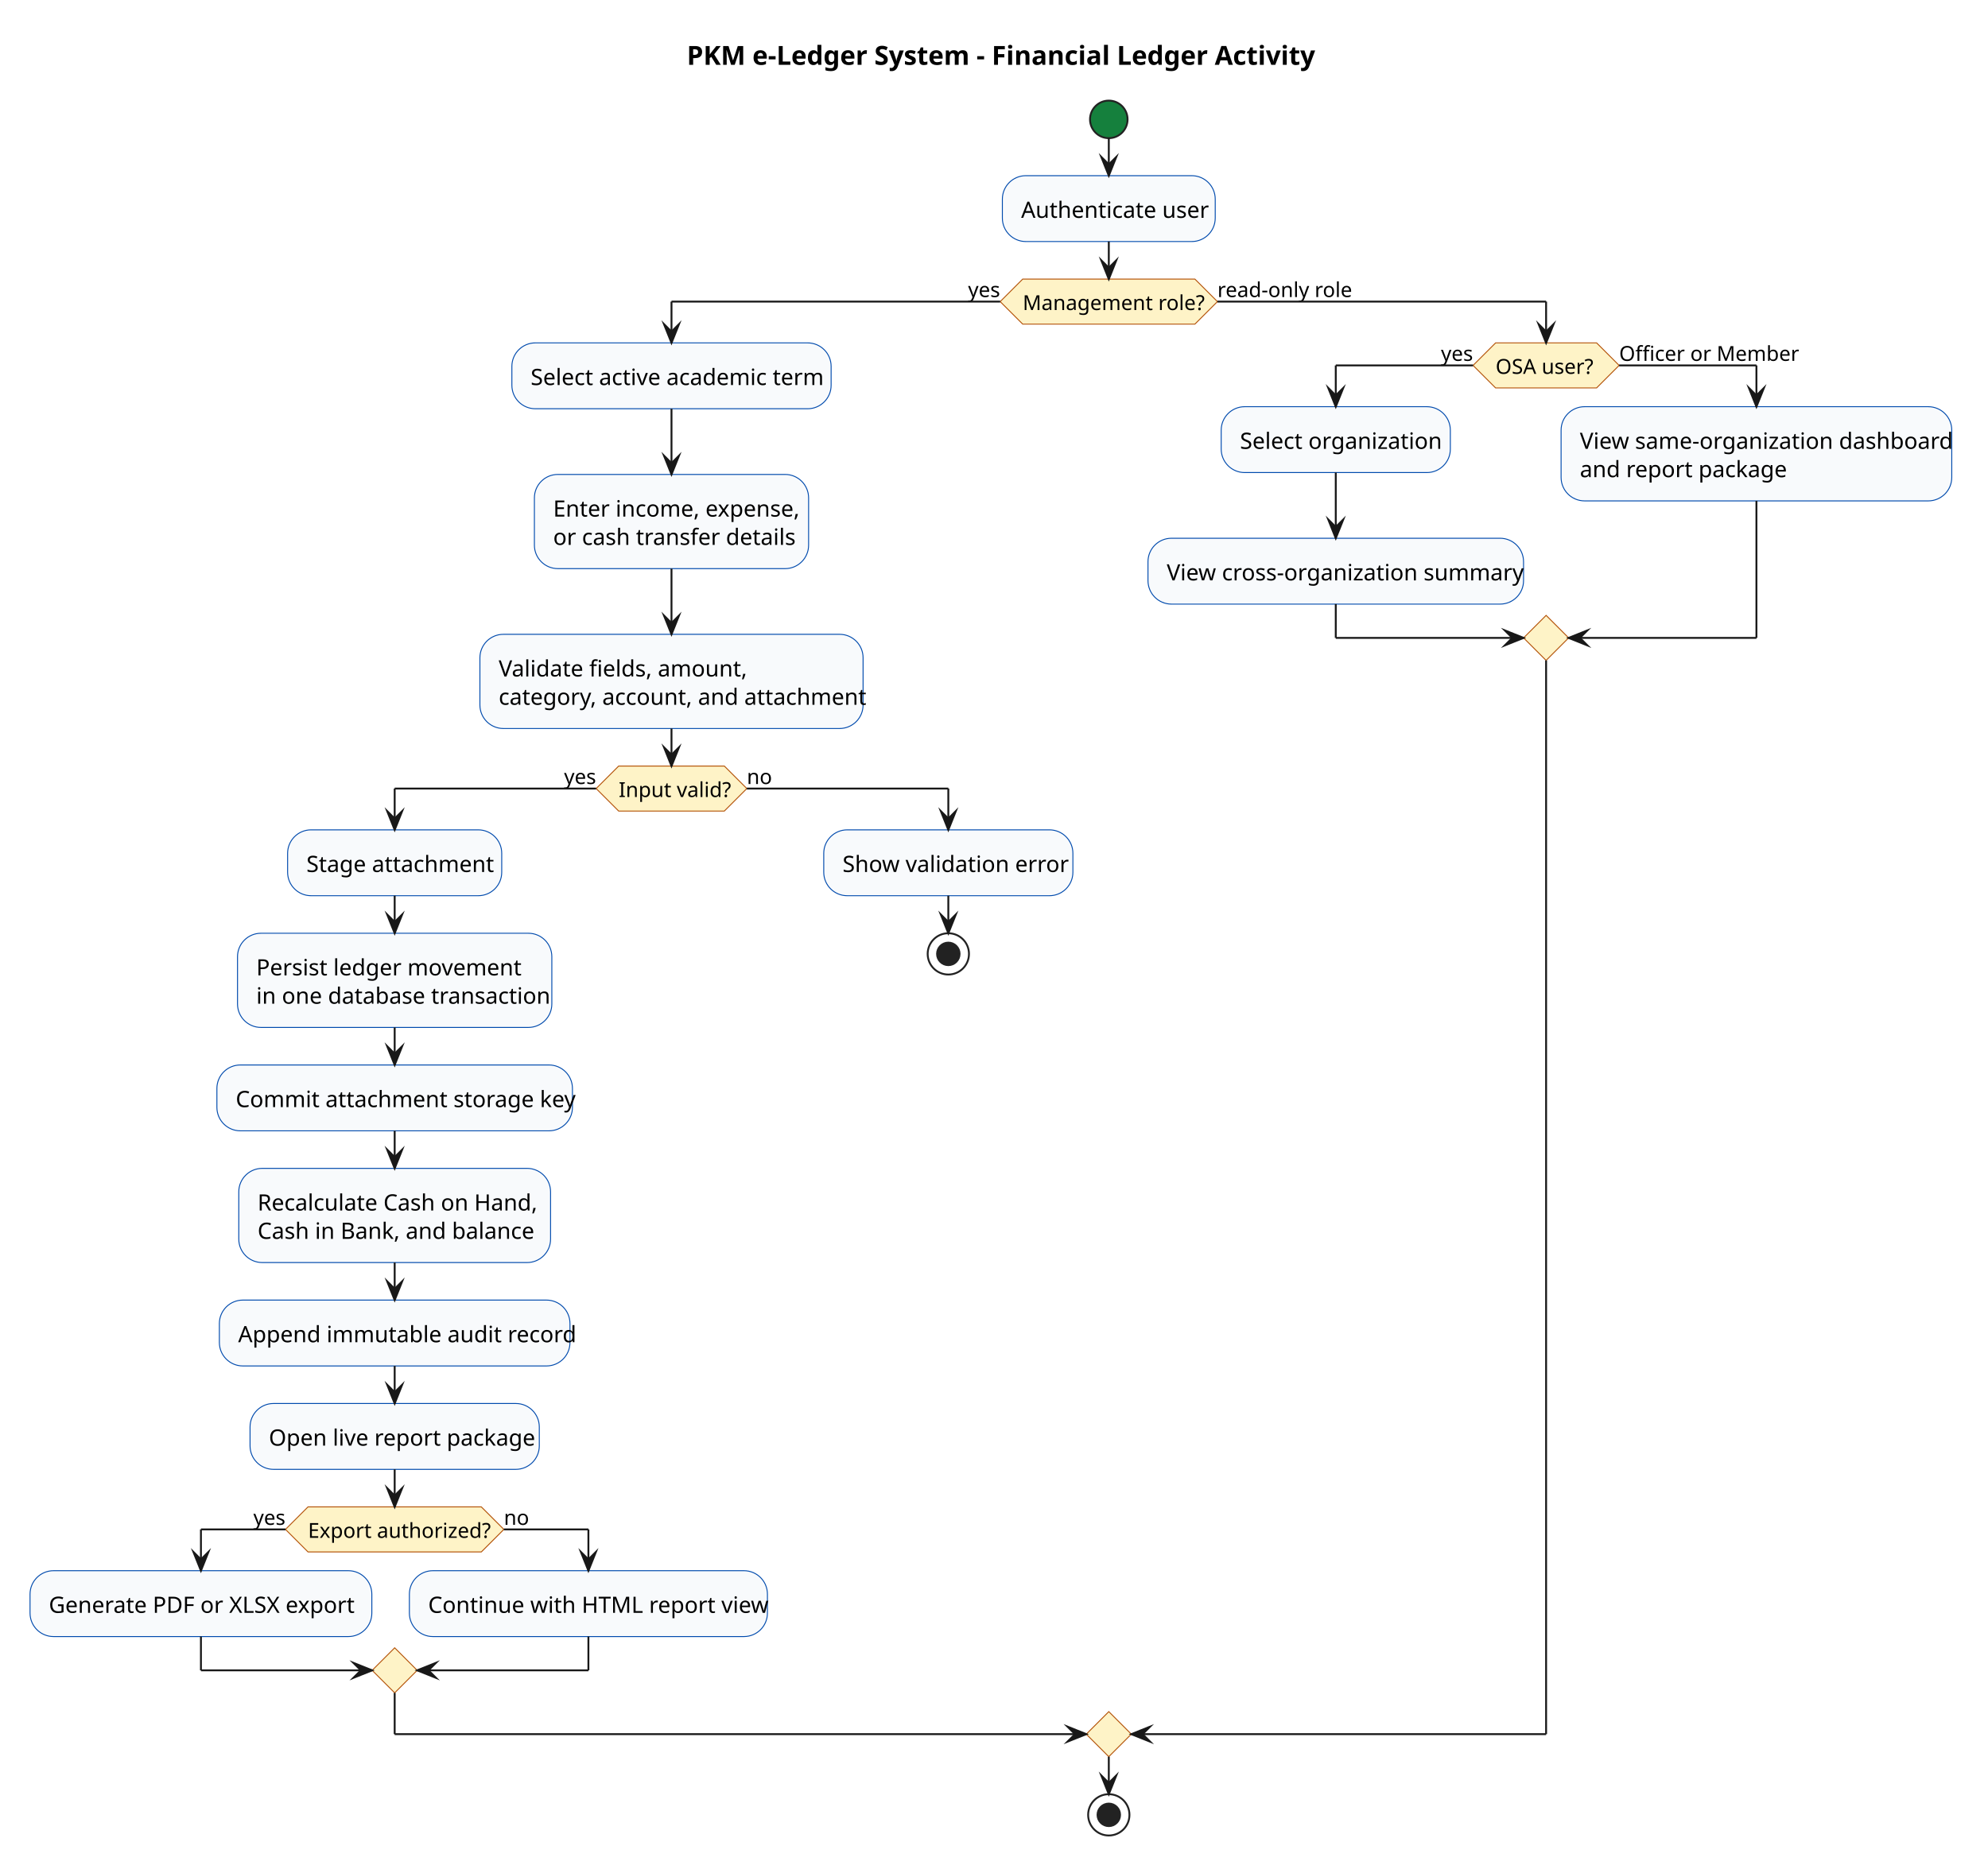
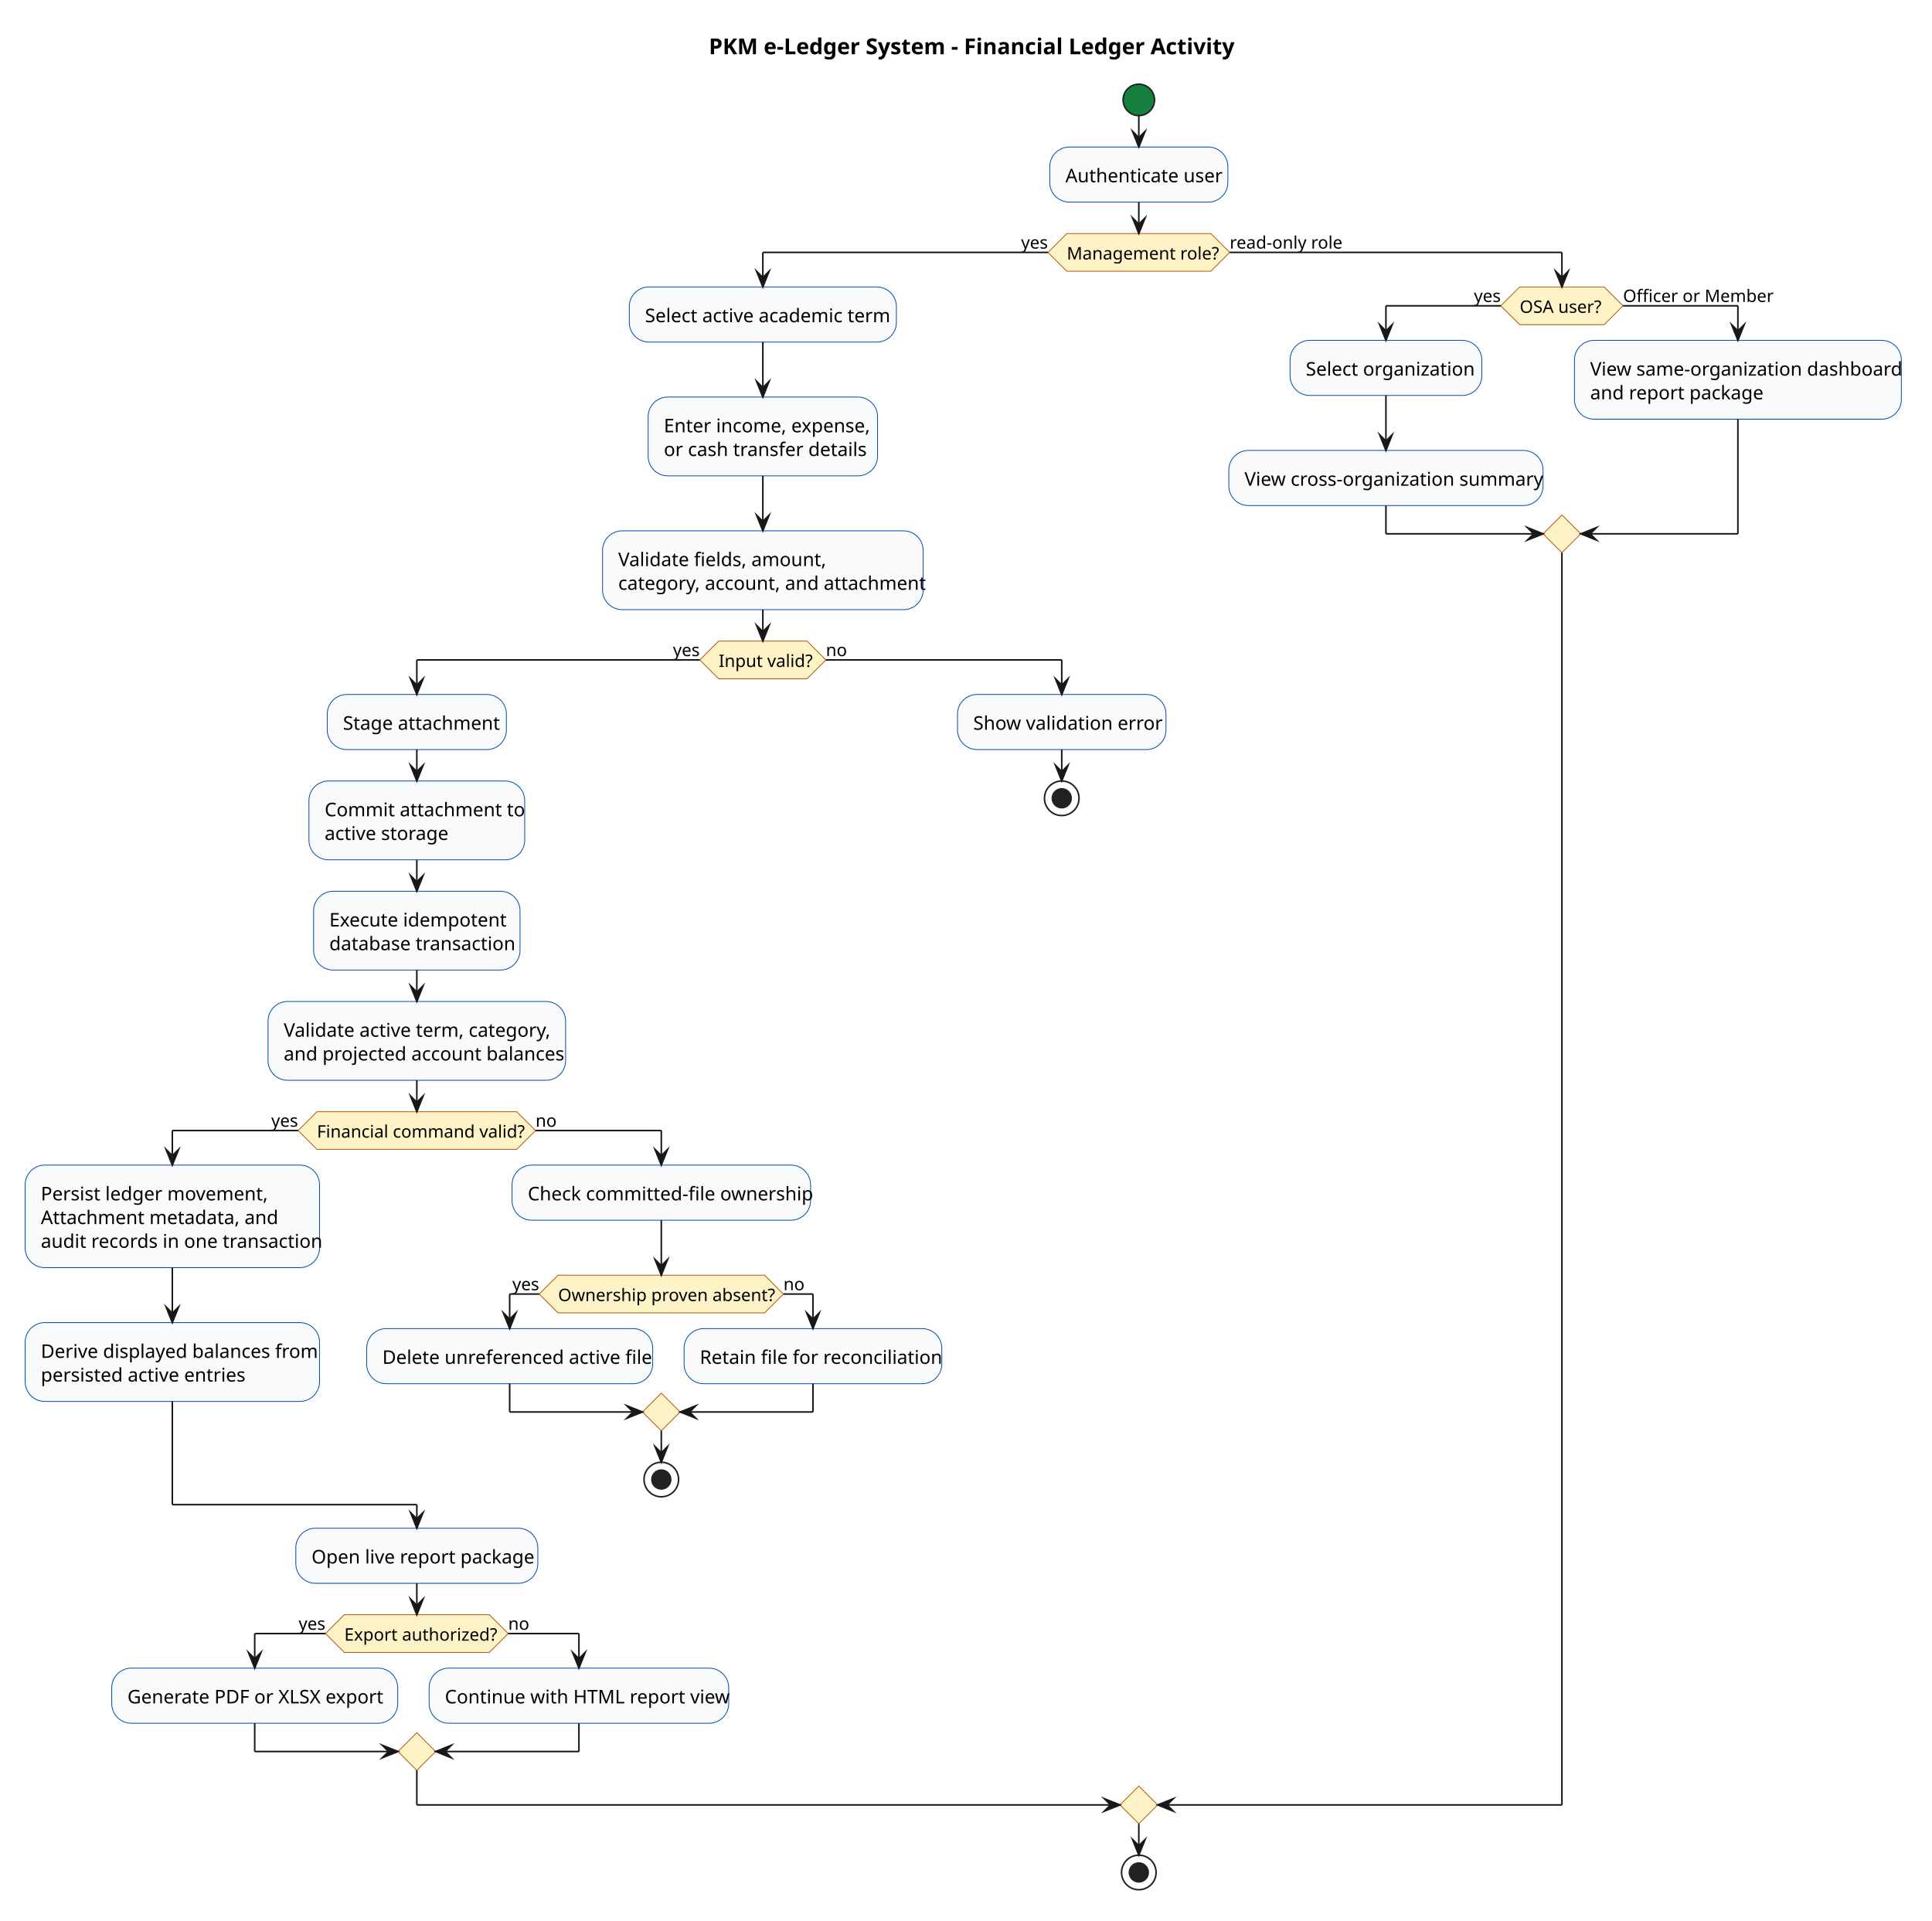
- <svg xmlns="http://www.w3.org/2000/svg" contentStyleType="text/css" data-diagram-type="ACTIVITY" height="998px" preserveAspectRatio="none" style="width:1059px;height:998px;background:#FFFFFF;" version="1.1" viewBox="0 0 1059 998" width="1059px" zoomAndPan="magnify">
+ <svg xmlns="http://www.w3.org/2000/svg" contentStyleType="text/css" data-diagram-type="ACTIVITY" height="1223px" preserveAspectRatio="none" style="width:1230px;height:1223px;background:#FFFFFF;" version="1.1" viewBox="0 0 1230 1223" width="1230px" zoomAndPan="magnify">
  <defs />
  <g>
    <g class="title" data-source-line="1">
-       <text fill="#000000" font-family="sans-serif" font-size="14" font-weight="700" lengthAdjust="spacing" textLength="325.972" x="365.863" y="34.533">PKM e-Ledger System - Financial Ledger Activity</text>
+       <text fill="#000000" font-family="sans-serif" font-size="14" font-weight="700" lengthAdjust="spacing" textLength="325.972" x="451.257" y="34.533">PKM e-Ledger System - Financial Ledger Activity</text>
    </g>
-     <ellipse cx="590.652" cy="63.609" fill="#15803D" rx="10" ry="10" style="stroke:#222222;stroke-width:1;" />
-     <rect fill="#F8FAFC" height="35.094" rx="12.5" ry="12.5" style="stroke:#004AAD;stroke-width:0.5;" width="113.393" x="533.956" y="93.609" />
-     <text fill="#000000" font-family="sans-serif" font-size="12" lengthAdjust="spacing" textLength="93.393" x="543.956" y="116.066">Authenticate user</text>
-     <polygon fill="#FEF3C7" points="544.791,148.703,636.513,148.703,648.513,160.703,636.513,172.703,544.791,172.703,532.791,160.703,544.791,148.703" style="stroke:#B45309;stroke-width:0.5;stroke-linejoin:miter;stroke-miterlimit:10;" />
-     <text fill="#000000" font-family="sans-serif" font-size="11" lengthAdjust="spacing" textLength="91.722" x="544.791" y="165.204">Management role?</text>
-     <text fill="#000000" font-family="sans-serif" font-size="11" lengthAdjust="spacing" textLength="17.118" x="515.673" y="158.286">yes</text>
-     <text fill="#000000" font-family="sans-serif" font-size="11" lengthAdjust="spacing" textLength="67.257" x="648.513" y="158.286">read-only role</text>
-     <rect fill="#F8FAFC" height="35.094" rx="12.5" ry="12.5" style="stroke:#004AAD;stroke-width:0.5;" width="170.059" x="272.675" y="182.703" />
-     <text fill="#000000" font-family="sans-serif" font-size="12" lengthAdjust="spacing" textLength="150.059" x="282.675" y="205.16">Select active academic term</text>
-     <rect fill="#F8FAFC" height="50.188" rx="12.5" ry="12.5" style="stroke:#004AAD;stroke-width:0.5;" width="146.07" x="284.669" y="252.797" />
-     <text fill="#000000" font-family="sans-serif" font-size="12" lengthAdjust="spacing" textLength="126.07" x="294.669" y="275.254">Enter income, expense,</text>
-     <text fill="#000000" font-family="sans-serif" font-size="12" lengthAdjust="spacing" textLength="121.389" x="294.669" y="290.348">or cash transfer details</text>
-     <rect fill="#F8FAFC" height="50.188" rx="12.5" ry="12.5" style="stroke:#004AAD;stroke-width:0.5;" width="204.113" x="255.647" y="337.984" />
-     <text fill="#000000" font-family="sans-serif" font-size="12" lengthAdjust="spacing" textLength="124.74" x="265.647" y="360.441">Validate fields, amount,</text>
-     <text fill="#000000" font-family="sans-serif" font-size="12" lengthAdjust="spacing" textLength="184.113" x="265.647" y="375.535">category, account, and attachment</text>
-     <polygon fill="#FEF3C7" points="329.573,408.172,385.835,408.172,397.835,420.172,385.835,432.172,329.573,432.172,317.573,420.172,329.573,408.172" style="stroke:#B45309;stroke-width:0.5;stroke-linejoin:miter;stroke-miterlimit:10;" />
-     <text fill="#000000" font-family="sans-serif" font-size="11" lengthAdjust="spacing" textLength="56.262" x="329.573" y="424.673">Input valid?</text>
-     <text fill="#000000" font-family="sans-serif" font-size="11" lengthAdjust="spacing" textLength="17.118" x="300.455" y="417.755">yes</text>
-     <text fill="#000000" font-family="sans-serif" font-size="11" lengthAdjust="spacing" textLength="12.235" x="397.835" y="417.755">no</text>
-     <rect fill="#F8FAFC" height="35.094" rx="12.5" ry="12.5" style="stroke:#004AAD;stroke-width:0.5;" width="114.061" x="153.209" y="442.172" />
-     <text fill="#000000" font-family="sans-serif" font-size="12" lengthAdjust="spacing" textLength="94.061" x="163.209" y="464.629">Stage attachment</text>
-     <rect fill="#F8FAFC" height="50.188" rx="12.5" ry="12.5" style="stroke:#004AAD;stroke-width:0.5;" width="167.44" x="126.52" y="497.266" />
-     <text fill="#000000" font-family="sans-serif" font-size="12" lengthAdjust="spacing" textLength="132.721" x="136.52" y="519.723">Persist ledger movement</text>
-     <text fill="#000000" font-family="sans-serif" font-size="12" lengthAdjust="spacing" textLength="147.44" x="136.52" y="534.816">in one database transaction</text>
-     <rect fill="#F8FAFC" height="35.094" rx="12.5" ry="12.5" style="stroke:#004AAD;stroke-width:0.5;" width="189.4" x="115.54" y="567.453" />
-     <text fill="#000000" font-family="sans-serif" font-size="12" lengthAdjust="spacing" textLength="169.4" x="125.54" y="589.91">Commit attachment storage key</text>
-     <rect fill="#F8FAFC" height="50.188" rx="12.5" ry="12.5" style="stroke:#004AAD;stroke-width:0.5;" width="166.086" x="127.197" y="622.547" />
-     <text fill="#000000" font-family="sans-serif" font-size="12" lengthAdjust="spacing" textLength="146.086" x="137.197" y="645.004">Recalculate Cash on Hand,</text>
-     <text fill="#000000" font-family="sans-serif" font-size="12" lengthAdjust="spacing" textLength="143.432" x="137.197" y="660.098">Cash in Bank, and balance</text>
-     <rect fill="#F8FAFC" height="35.094" rx="12.5" ry="12.5" style="stroke:#004AAD;stroke-width:0.5;" width="186.764" x="116.858" y="692.734" />
-     <text fill="#000000" font-family="sans-serif" font-size="12" lengthAdjust="spacing" textLength="166.764" x="126.858" y="715.191">Append immutable audit record</text>
-     <rect fill="#F8FAFC" height="35.094" rx="12.5" ry="12.5" style="stroke:#004AAD;stroke-width:0.5;" width="154.08" x="133.2" y="747.828" />
-     <text fill="#000000" font-family="sans-serif" font-size="12" lengthAdjust="spacing" textLength="134.08" x="143.2" y="770.285">Open live report package</text>
-     <polygon fill="#FEF3C7" points="164.072,802.922,256.407,802.922,268.407,814.922,256.407,826.922,164.072,826.922,152.072,814.922,164.072,802.922" style="stroke:#B45309;stroke-width:0.5;stroke-linejoin:miter;stroke-miterlimit:10;" />
-     <text fill="#000000" font-family="sans-serif" font-size="11" lengthAdjust="spacing" textLength="92.335" x="164.072" y="819.423">Export authorized?</text>
-     <text fill="#000000" font-family="sans-serif" font-size="11" lengthAdjust="spacing" textLength="17.118" x="134.955" y="812.505">yes</text>
-     <text fill="#000000" font-family="sans-serif" font-size="11" lengthAdjust="spacing" textLength="12.235" x="268.407" y="812.505">no</text>
-     <rect fill="#F8FAFC" height="35.094" rx="12.5" ry="12.5" style="stroke:#004AAD;stroke-width:0.5;" width="182.076" x="16" y="836.922" />
-     <text fill="#000000" font-family="sans-serif" font-size="12" lengthAdjust="spacing" textLength="162.076" x="26" y="859.379">Generate PDF or XLSX export</text>
-     <rect fill="#F8FAFC" height="35.094" rx="12.5" ry="12.5" style="stroke:#004AAD;stroke-width:0.5;" width="190.731" x="218.076" y="836.922" />
-     <text fill="#000000" font-family="sans-serif" font-size="12" lengthAdjust="spacing" textLength="170.731" x="228.076" y="859.379">Continue with HTML report view</text>
-     <polygon fill="#FEF3C7" points="210.24,878.016,222.24,890.016,210.24,902.016,198.24,890.016,210.24,878.016" style="stroke:#B45309;stroke-width:0.5;stroke-linejoin:miter;stroke-miterlimit:10;" />
-     <rect fill="#F8FAFC" height="35.094" rx="12.5" ry="12.5" style="stroke:#004AAD;stroke-width:0.5;" width="132.723" x="438.807" y="442.172" />
-     <text fill="#000000" font-family="sans-serif" font-size="12" lengthAdjust="spacing" textLength="112.723" x="448.807" y="464.629">Show validation error</text>
-     <ellipse cx="505.168" cy="508.266" fill="none" rx="11" ry="11" style="stroke:#222222;stroke-width:1;" />
-     <ellipse cx="505.168" cy="508.266" fill="#222222" rx="6" ry="6" style="stroke:#222222;stroke-width:1;" />
-     <polygon fill="#FEF3C7" points="796.699,182.703,850.502,182.703,862.502,194.703,850.502,206.703,796.699,206.703,784.699,194.703,796.699,182.703" style="stroke:#B45309;stroke-width:0.5;stroke-linejoin:miter;stroke-miterlimit:10;" />
-     <text fill="#000000" font-family="sans-serif" font-size="11" lengthAdjust="spacing" textLength="53.802" x="796.699" y="199.204">OSA user?</text>
-     <text fill="#000000" font-family="sans-serif" font-size="11" lengthAdjust="spacing" textLength="17.118" x="767.582" y="192.286">yes</text>
-     <text fill="#000000" font-family="sans-serif" font-size="11" lengthAdjust="spacing" textLength="88.628" x="862.502" y="192.286">Officer or Member</text>
-     <rect fill="#F8FAFC" height="35.094" rx="12.5" ry="12.5" style="stroke:#004AAD;stroke-width:0.5;" width="122.064" x="650.526" y="216.703" />
-     <text fill="#000000" font-family="sans-serif" font-size="12" lengthAdjust="spacing" textLength="102.064" x="660.526" y="239.16">Select organization</text>
-     <rect fill="#F8FAFC" height="35.094" rx="12.5" ry="12.5" style="stroke:#004AAD;stroke-width:0.5;" width="200.059" x="611.529" y="286.797" />
-     <text fill="#000000" font-family="sans-serif" font-size="12" lengthAdjust="spacing" textLength="180.059" x="621.529" y="309.254">View cross-organization summary</text>
-     <rect fill="#F8FAFC" height="50.188" rx="12.5" ry="12.5" style="stroke:#004AAD;stroke-width:0.5;" width="208.109" x="831.588" y="216.703" />
-     <text fill="#000000" font-family="sans-serif" font-size="12" lengthAdjust="spacing" textLength="188.109" x="841.588" y="239.16">View same-organization dashboard</text>
-     <text fill="#000000" font-family="sans-serif" font-size="12" lengthAdjust="spacing" textLength="103.406" x="841.588" y="254.254">and report package</text>
-     <polygon fill="#FEF3C7" points="823.601,327.891,835.601,339.891,823.601,351.891,811.601,339.891,823.601,327.891" style="stroke:#B45309;stroke-width:0.5;stroke-linejoin:miter;stroke-miterlimit:10;" />
-     <polygon fill="#FEF3C7" points="590.652,912.016,602.652,924.016,590.652,936.016,578.652,924.016,590.652,912.016" style="stroke:#B45309;stroke-width:0.5;stroke-linejoin:miter;stroke-miterlimit:10;" />
-     <ellipse cx="590.652" cy="967.016" fill="none" rx="11" ry="11" style="stroke:#222222;stroke-width:1;" />
-     <ellipse cx="590.652" cy="967.016" fill="#222222" rx="6" ry="6" style="stroke:#222222;stroke-width:1;" />
-     <line style="stroke:#181818;stroke-width:1;" x1="590.652" x2="590.652" y1="73.609" y2="93.609" />
-     <polygon fill="#181818" points="586.652,83.609,590.652,93.609,594.652,83.609,590.652,87.609" style="stroke:#181818;stroke-width:1;stroke-linejoin:miter;stroke-miterlimit:10;" />
-     <line style="stroke:#181818;stroke-width:1;" x1="357.704" x2="357.704" y1="217.797" y2="252.797" />
-     <polygon fill="#181818" points="353.704,242.797,357.704,252.797,361.704,242.797,357.704,246.797" style="stroke:#181818;stroke-width:1;stroke-linejoin:miter;stroke-miterlimit:10;" />
-     <line style="stroke:#181818;stroke-width:1;" x1="357.704" x2="357.704" y1="302.984" y2="337.984" />
-     <polygon fill="#181818" points="353.704,327.984,357.704,337.984,361.704,327.984,357.704,331.984" style="stroke:#181818;stroke-width:1;stroke-linejoin:miter;stroke-miterlimit:10;" />
-     <line style="stroke:#181818;stroke-width:1;" x1="210.24" x2="210.24" y1="477.266" y2="497.266" />
-     <polygon fill="#181818" points="206.24,487.266,210.24,497.266,214.24,487.266,210.24,491.266" style="stroke:#181818;stroke-width:1;stroke-linejoin:miter;stroke-miterlimit:10;" />
-     <line style="stroke:#181818;stroke-width:1;" x1="210.24" x2="210.24" y1="547.453" y2="567.453" />
-     <polygon fill="#181818" points="206.24,557.453,210.24,567.453,214.24,557.453,210.24,561.453" style="stroke:#181818;stroke-width:1;stroke-linejoin:miter;stroke-miterlimit:10;" />
-     <line style="stroke:#181818;stroke-width:1;" x1="210.24" x2="210.24" y1="602.547" y2="622.547" />
-     <polygon fill="#181818" points="206.24,612.547,210.24,622.547,214.24,612.547,210.24,616.547" style="stroke:#181818;stroke-width:1;stroke-linejoin:miter;stroke-miterlimit:10;" />
-     <line style="stroke:#181818;stroke-width:1;" x1="210.24" x2="210.24" y1="672.734" y2="692.734" />
-     <polygon fill="#181818" points="206.24,682.734,210.24,692.734,214.24,682.734,210.24,686.734" style="stroke:#181818;stroke-width:1;stroke-linejoin:miter;stroke-miterlimit:10;" />
-     <line style="stroke:#181818;stroke-width:1;" x1="210.24" x2="210.24" y1="727.828" y2="747.828" />
-     <polygon fill="#181818" points="206.24,737.828,210.24,747.828,214.24,737.828,210.24,741.828" style="stroke:#181818;stroke-width:1;stroke-linejoin:miter;stroke-miterlimit:10;" />
-     <line style="stroke:#181818;stroke-width:1;" x1="152.072" x2="107.038" y1="814.922" y2="814.922" />
-     <line style="stroke:#181818;stroke-width:1;" x1="107.038" x2="107.038" y1="814.922" y2="836.922" />
-     <polygon fill="#181818" points="103.038,826.922,107.038,836.922,111.038,826.922,107.038,830.922" style="stroke:#181818;stroke-width:1;stroke-linejoin:miter;stroke-miterlimit:10;" />
-     <line style="stroke:#181818;stroke-width:1;" x1="268.407" x2="313.441" y1="814.922" y2="814.922" />
-     <line style="stroke:#181818;stroke-width:1;" x1="313.441" x2="313.441" y1="814.922" y2="836.922" />
-     <polygon fill="#181818" points="309.441,826.922,313.441,836.922,317.441,826.922,313.441,830.922" style="stroke:#181818;stroke-width:1;stroke-linejoin:miter;stroke-miterlimit:10;" />
-     <line style="stroke:#181818;stroke-width:1;" x1="107.038" x2="107.038" y1="872.016" y2="890.016" />
-     <line style="stroke:#181818;stroke-width:1;" x1="107.038" x2="198.24" y1="890.016" y2="890.016" />
-     <polygon fill="#181818" points="188.24,886.016,198.24,890.016,188.24,894.016,192.24,890.016" style="stroke:#181818;stroke-width:1;stroke-linejoin:miter;stroke-miterlimit:10;" />
-     <line style="stroke:#181818;stroke-width:1;" x1="313.441" x2="313.441" y1="872.016" y2="890.016" />
-     <line style="stroke:#181818;stroke-width:1;" x1="313.441" x2="222.24" y1="890.016" y2="890.016" />
-     <polygon fill="#181818" points="232.24,886.016,222.24,890.016,232.24,894.016,228.24,890.016" style="stroke:#181818;stroke-width:1;stroke-linejoin:miter;stroke-miterlimit:10;" />
-     <line style="stroke:#181818;stroke-width:1;" x1="210.24" x2="210.24" y1="782.922" y2="802.922" />
-     <polygon fill="#181818" points="206.24,792.922,210.24,802.922,214.24,792.922,210.24,796.922" style="stroke:#181818;stroke-width:1;stroke-linejoin:miter;stroke-miterlimit:10;" />
-     <line style="stroke:#181818;stroke-width:1;" x1="505.168" x2="505.168" y1="477.266" y2="497.266" />
-     <polygon fill="#181818" points="501.168,487.266,505.168,497.266,509.168,487.266,505.168,491.266" style="stroke:#181818;stroke-width:1;stroke-linejoin:miter;stroke-miterlimit:10;" />
-     <line style="stroke:#181818;stroke-width:1;" x1="317.573" x2="210.24" y1="420.172" y2="420.172" />
-     <line style="stroke:#181818;stroke-width:1;" x1="210.24" x2="210.24" y1="420.172" y2="442.172" />
-     <polygon fill="#181818" points="206.24,432.172,210.24,442.172,214.24,432.172,210.24,436.172" style="stroke:#181818;stroke-width:1;stroke-linejoin:miter;stroke-miterlimit:10;" />
-     <line style="stroke:#181818;stroke-width:1;" x1="397.835" x2="505.168" y1="420.172" y2="420.172" />
-     <line style="stroke:#181818;stroke-width:1;" x1="505.168" x2="505.168" y1="420.172" y2="442.172" />
-     <polygon fill="#181818" points="501.168,432.172,505.168,442.172,509.168,432.172,505.168,436.172" style="stroke:#181818;stroke-width:1;stroke-linejoin:miter;stroke-miterlimit:10;" />
-     <line style="stroke:#181818;stroke-width:1;" x1="210.24" x2="210.24" y1="902.016" y2="924.016" />
-     <line style="stroke:#181818;stroke-width:1;" x1="210.24" x2="578.652" y1="924.016" y2="924.016" />
-     <polygon fill="#181818" points="568.652,920.016,578.652,924.016,568.652,928.016,572.652,924.016" style="stroke:#181818;stroke-width:1;stroke-linejoin:miter;stroke-miterlimit:10;" />
-     <line style="stroke:#181818;stroke-width:1;" x1="357.704" x2="357.704" y1="388.172" y2="408.172" />
-     <polygon fill="#181818" points="353.704,398.172,357.704,408.172,361.704,398.172,357.704,402.172" style="stroke:#181818;stroke-width:1;stroke-linejoin:miter;stroke-miterlimit:10;" />
-     <line style="stroke:#181818;stroke-width:1;" x1="711.559" x2="711.559" y1="251.797" y2="286.797" />
-     <polygon fill="#181818" points="707.559,276.797,711.559,286.797,715.559,276.797,711.559,280.797" style="stroke:#181818;stroke-width:1;stroke-linejoin:miter;stroke-miterlimit:10;" />
-     <line style="stroke:#181818;stroke-width:1;" x1="784.699" x2="711.559" y1="194.703" y2="194.703" />
-     <line style="stroke:#181818;stroke-width:1;" x1="711.559" x2="711.559" y1="194.703" y2="216.703" />
-     <polygon fill="#181818" points="707.559,206.703,711.559,216.703,715.559,206.703,711.559,210.703" style="stroke:#181818;stroke-width:1;stroke-linejoin:miter;stroke-miterlimit:10;" />
-     <line style="stroke:#181818;stroke-width:1;" x1="862.502" x2="935.643" y1="194.703" y2="194.703" />
-     <line style="stroke:#181818;stroke-width:1;" x1="935.643" x2="935.643" y1="194.703" y2="216.703" />
-     <polygon fill="#181818" points="931.643,206.703,935.643,216.703,939.643,206.703,935.643,210.703" style="stroke:#181818;stroke-width:1;stroke-linejoin:miter;stroke-miterlimit:10;" />
-     <line style="stroke:#181818;stroke-width:1;" x1="711.559" x2="711.559" y1="321.891" y2="339.891" />
-     <line style="stroke:#181818;stroke-width:1;" x1="711.559" x2="811.601" y1="339.891" y2="339.891" />
-     <polygon fill="#181818" points="801.601,335.891,811.601,339.891,801.601,343.891,805.601,339.891" style="stroke:#181818;stroke-width:1;stroke-linejoin:miter;stroke-miterlimit:10;" />
-     <line style="stroke:#181818;stroke-width:1;" x1="935.643" x2="935.643" y1="266.891" y2="339.891" />
-     <line style="stroke:#181818;stroke-width:1;" x1="935.643" x2="835.601" y1="339.891" y2="339.891" />
-     <polygon fill="#181818" points="845.601,335.891,835.601,339.891,845.601,343.891,841.601,339.891" style="stroke:#181818;stroke-width:1;stroke-linejoin:miter;stroke-miterlimit:10;" />
-     <line style="stroke:#181818;stroke-width:1;" x1="532.791" x2="357.704" y1="160.703" y2="160.703" />
-     <line style="stroke:#181818;stroke-width:1;" x1="357.704" x2="357.704" y1="160.703" y2="182.703" />
-     <polygon fill="#181818" points="353.704,172.703,357.704,182.703,361.704,172.703,357.704,176.703" style="stroke:#181818;stroke-width:1;stroke-linejoin:miter;stroke-miterlimit:10;" />
-     <line style="stroke:#181818;stroke-width:1;" x1="648.513" x2="823.601" y1="160.703" y2="160.703" />
-     <line style="stroke:#181818;stroke-width:1;" x1="823.601" x2="823.601" y1="160.703" y2="182.703" />
-     <polygon fill="#181818" points="819.601,172.703,823.601,182.703,827.601,172.703,823.601,176.703" style="stroke:#181818;stroke-width:1;stroke-linejoin:miter;stroke-miterlimit:10;" />
-     <line style="stroke:#181818;stroke-width:1;" x1="823.601" x2="823.601" y1="351.891" y2="924.016" />
-     <line style="stroke:#181818;stroke-width:1;" x1="823.601" x2="602.652" y1="924.016" y2="924.016" />
-     <polygon fill="#181818" points="612.652,920.016,602.652,924.016,612.652,928.016,608.652,924.016" style="stroke:#181818;stroke-width:1;stroke-linejoin:miter;stroke-miterlimit:10;" />
-     <line style="stroke:#181818;stroke-width:1;" x1="590.652" x2="590.652" y1="128.703" y2="148.703" />
-     <polygon fill="#181818" points="586.652,138.703,590.652,148.703,594.652,138.703,590.652,142.703" style="stroke:#181818;stroke-width:1;stroke-linejoin:miter;stroke-miterlimit:10;" />
-     <line style="stroke:#181818;stroke-width:1;" x1="590.652" x2="590.652" y1="936.016" y2="956.016" />
-     <polygon fill="#181818" points="586.652,946.016,590.652,956.016,594.652,946.016,590.652,950.016" style="stroke:#181818;stroke-width:1;stroke-linejoin:miter;stroke-miterlimit:10;" />
+     <ellipse cx="725.026" cy="63.609" fill="#15803D" rx="10" ry="10" style="stroke:#222222;stroke-width:1;" />
+     <rect fill="#F8FAFC" height="35.094" rx="12.5" ry="12.5" style="stroke:#004AAD;stroke-width:0.5;" width="113.393" x="668.33" y="93.609" />
+     <text fill="#000000" font-family="sans-serif" font-size="12" lengthAdjust="spacing" textLength="93.393" x="678.33" y="116.066">Authenticate user</text>
+     <polygon fill="#FEF3C7" points="679.165,148.703,770.887,148.703,782.887,160.703,770.887,172.703,679.165,172.703,667.165,160.703,679.165,148.703" style="stroke:#B45309;stroke-width:0.5;stroke-linejoin:miter;stroke-miterlimit:10;" />
+     <text fill="#000000" font-family="sans-serif" font-size="11" lengthAdjust="spacing" textLength="91.722" x="679.165" y="165.204">Management role?</text>
+     <text fill="#000000" font-family="sans-serif" font-size="11" lengthAdjust="spacing" textLength="17.118" x="650.047" y="158.286">yes</text>
+     <text fill="#000000" font-family="sans-serif" font-size="11" lengthAdjust="spacing" textLength="67.257" x="782.887" y="158.286">read-only role</text>
+     <rect fill="#F8FAFC" height="35.094" rx="12.5" ry="12.5" style="stroke:#004AAD;stroke-width:0.5;" width="170.059" x="400.633" y="182.703" />
+     <text fill="#000000" font-family="sans-serif" font-size="12" lengthAdjust="spacing" textLength="150.059" x="410.633" y="205.16">Select active academic term</text>
+     <rect fill="#F8FAFC" height="50.188" rx="12.5" ry="12.5" style="stroke:#004AAD;stroke-width:0.5;" width="146.07" x="412.627" y="252.797" />
+     <text fill="#000000" font-family="sans-serif" font-size="12" lengthAdjust="spacing" textLength="126.07" x="422.627" y="275.254">Enter income, expense,</text>
+     <text fill="#000000" font-family="sans-serif" font-size="12" lengthAdjust="spacing" textLength="121.389" x="422.627" y="290.348">or cash transfer details</text>
+     <rect fill="#F8FAFC" height="50.188" rx="12.5" ry="12.5" style="stroke:#004AAD;stroke-width:0.5;" width="204.113" x="383.606" y="337.984" />
+     <text fill="#000000" font-family="sans-serif" font-size="12" lengthAdjust="spacing" textLength="124.74" x="393.606" y="360.441">Validate fields, amount,</text>
+     <text fill="#000000" font-family="sans-serif" font-size="12" lengthAdjust="spacing" textLength="184.113" x="393.606" y="375.535">category, account, and attachment</text>
+     <polygon fill="#FEF3C7" points="457.531,408.172,513.793,408.172,525.793,420.172,513.793,432.172,457.531,432.172,445.531,420.172,457.531,408.172" style="stroke:#B45309;stroke-width:0.5;stroke-linejoin:miter;stroke-miterlimit:10;" />
+     <text fill="#000000" font-family="sans-serif" font-size="11" lengthAdjust="spacing" textLength="56.262" x="457.531" y="424.673">Input valid?</text>
+     <text fill="#000000" font-family="sans-serif" font-size="11" lengthAdjust="spacing" textLength="17.118" x="428.414" y="417.755">yes</text>
+     <text fill="#000000" font-family="sans-serif" font-size="11" lengthAdjust="spacing" textLength="12.235" x="525.793" y="417.755">no</text>
+     <rect fill="#F8FAFC" height="35.094" rx="12.5" ry="12.5" style="stroke:#004AAD;stroke-width:0.5;" width="114.061" x="208.337" y="442.172" />
+     <text fill="#000000" font-family="sans-serif" font-size="12" lengthAdjust="spacing" textLength="94.061" x="218.337" y="464.629">Stage attachment</text>
+     <rect fill="#F8FAFC" height="50.188" rx="12.5" ry="12.5" style="stroke:#004AAD;stroke-width:0.5;" width="137.375" x="196.68" y="497.266" />
+     <text fill="#000000" font-family="sans-serif" font-size="12" lengthAdjust="spacing" textLength="117.375" x="206.68" y="519.723">Commit attachment to</text>
+     <text fill="#000000" font-family="sans-serif" font-size="12" lengthAdjust="spacing" textLength="74.707" x="206.68" y="534.816">active storage</text>
+     <rect fill="#F8FAFC" height="50.188" rx="12.5" ry="12.5" style="stroke:#004AAD;stroke-width:0.5;" width="131.41" x="199.663" y="567.453" />
+     <text fill="#000000" font-family="sans-serif" font-size="12" lengthAdjust="spacing" textLength="106.066" x="209.663" y="589.91">Execute idempotent</text>
+     <text fill="#000000" font-family="sans-serif" font-size="12" lengthAdjust="spacing" textLength="111.41" x="209.663" y="605.004">database transaction</text>
+     <rect fill="#F8FAFC" height="50.188" rx="12.5" ry="12.5" style="stroke:#004AAD;stroke-width:0.5;" width="189.453" x="170.641" y="637.641" />
+     <text fill="#000000" font-family="sans-serif" font-size="12" lengthAdjust="spacing" textLength="161.408" x="180.641" y="660.098">Validate active term, category,</text>
+     <text fill="#000000" font-family="sans-serif" font-size="12" lengthAdjust="spacing" textLength="169.453" x="180.641" y="675.191">and projected account balances</text>
+     <polygon fill="#FEF3C7" points="201.782,707.828,328.953,707.828,340.953,719.828,328.953,731.828,201.782,731.828,189.782,719.828,201.782,707.828" style="stroke:#B45309;stroke-width:0.5;stroke-linejoin:miter;stroke-miterlimit:10;" />
+     <text fill="#000000" font-family="sans-serif" font-size="11" lengthAdjust="spacing" textLength="127.171" x="201.782" y="724.329">Financial command valid?</text>
+     <text fill="#000000" font-family="sans-serif" font-size="11" lengthAdjust="spacing" textLength="17.118" x="172.664" y="717.411">yes</text>
+     <text fill="#000000" font-family="sans-serif" font-size="11" lengthAdjust="spacing" textLength="12.235" x="340.953" y="717.411">no</text>
+     <rect fill="#F8FAFC" height="65.281" rx="12.5" ry="12.5" style="stroke:#004AAD;stroke-width:0.5;" width="187.432" x="16" y="741.828" />
+     <text fill="#000000" font-family="sans-serif" font-size="12" lengthAdjust="spacing" textLength="136.055" x="26" y="764.285">Persist ledger movement,</text>
+     <text fill="#000000" font-family="sans-serif" font-size="12" lengthAdjust="spacing" textLength="140.754" x="26" y="779.379">Attachment metadata, and</text>
+     <text fill="#000000" font-family="sans-serif" font-size="12" lengthAdjust="spacing" textLength="167.432" x="26" y="794.473">audit records in one transaction</text>
+     <rect fill="#F8FAFC" height="50.188" rx="12.5" ry="12.5" style="stroke:#004AAD;stroke-width:0.5;" width="187.414" x="16.009" y="842.109" />
+     <text fill="#000000" font-family="sans-serif" font-size="12" lengthAdjust="spacing" textLength="167.414" x="26.009" y="864.566">Derive displayed balances from</text>
+     <text fill="#000000" font-family="sans-serif" font-size="12" lengthAdjust="spacing" textLength="122.725" x="26.009" y="879.66">persisted active entries</text>
+     <rect fill="#F8FAFC" height="35.094" rx="12.5" ry="12.5" style="stroke:#004AAD;stroke-width:0.5;" width="190.062" x="325.988" y="741.828" />
+     <text fill="#000000" font-family="sans-serif" font-size="12" lengthAdjust="spacing" textLength="170.062" x="335.988" y="764.285">Check committed-file ownership</text>
+     <polygon fill="#FEF3C7" points="355.285,811.922,486.754,811.922,498.754,823.922,486.754,835.922,355.285,835.922,343.285,823.922,355.285,811.922" style="stroke:#B45309;stroke-width:0.5;stroke-linejoin:miter;stroke-miterlimit:10;" />
+     <text fill="#000000" font-family="sans-serif" font-size="11" lengthAdjust="spacing" textLength="131.468" x="355.285" y="828.423">Ownership proven absent?</text>
+     <text fill="#000000" font-family="sans-serif" font-size="11" lengthAdjust="spacing" textLength="17.118" x="326.168" y="821.505">yes</text>
+     <text fill="#000000" font-family="sans-serif" font-size="11" lengthAdjust="spacing" textLength="12.235" x="498.754" y="821.505">no</text>
+     <rect fill="#F8FAFC" height="35.094" rx="12.5" ry="12.5" style="stroke:#004AAD;stroke-width:0.5;" width="182.094" x="233.432" y="845.922" />
+     <text fill="#000000" font-family="sans-serif" font-size="12" lengthAdjust="spacing" textLength="162.094" x="243.432" y="868.379">Delete unreferenced active file</text>
+     <rect fill="#F8FAFC" height="35.094" rx="12.5" ry="12.5" style="stroke:#004AAD;stroke-width:0.5;" width="164.07" x="435.525" y="845.922" />
+     <text fill="#000000" font-family="sans-serif" font-size="12" lengthAdjust="spacing" textLength="144.07" x="445.525" y="868.379">Retain file for reconciliation</text>
+     <polygon fill="#FEF3C7" points="421.019,887.016,433.019,899.016,421.019,911.016,409.019,899.016,421.019,887.016" style="stroke:#B45309;stroke-width:0.5;stroke-linejoin:miter;stroke-miterlimit:10;" />
+     <ellipse cx="421.019" cy="942.016" fill="none" rx="11" ry="11" style="stroke:#222222;stroke-width:1;" />
+     <ellipse cx="421.019" cy="942.016" fill="#222222" rx="6" ry="6" style="stroke:#222222;stroke-width:1;" />
+     <rect fill="#F8FAFC" height="35.094" rx="12.5" ry="12.5" style="stroke:#004AAD;stroke-width:0.5;" width="154.08" x="188.328" y="973.016" />
+     <text fill="#000000" font-family="sans-serif" font-size="12" lengthAdjust="spacing" textLength="134.08" x="198.328" y="995.473">Open live report package</text>
+     <polygon fill="#FEF3C7" points="219.2,1028.109,311.535,1028.109,323.535,1040.109,311.535,1052.109,219.2,1052.109,207.2,1040.109,219.2,1028.109" style="stroke:#B45309;stroke-width:0.5;stroke-linejoin:miter;stroke-miterlimit:10;" />
+     <text fill="#000000" font-family="sans-serif" font-size="11" lengthAdjust="spacing" textLength="92.335" x="219.2" y="1044.61">Export authorized?</text>
+     <text fill="#000000" font-family="sans-serif" font-size="11" lengthAdjust="spacing" textLength="17.118" x="190.083" y="1037.692">yes</text>
+     <text fill="#000000" font-family="sans-serif" font-size="11" lengthAdjust="spacing" textLength="12.235" x="323.535" y="1037.692">no</text>
+     <rect fill="#F8FAFC" height="35.094" rx="12.5" ry="12.5" style="stroke:#004AAD;stroke-width:0.5;" width="182.076" x="71.128" y="1062.109" />
+     <text fill="#000000" font-family="sans-serif" font-size="12" lengthAdjust="spacing" textLength="162.076" x="81.128" y="1084.566">Generate PDF or XLSX export</text>
+     <rect fill="#F8FAFC" height="35.094" rx="12.5" ry="12.5" style="stroke:#004AAD;stroke-width:0.5;" width="190.731" x="273.204" y="1062.109" />
+     <text fill="#000000" font-family="sans-serif" font-size="12" lengthAdjust="spacing" textLength="170.731" x="283.204" y="1084.566">Continue with HTML report view</text>
+     <polygon fill="#FEF3C7" points="265.368,1103.203,277.368,1115.203,265.368,1127.203,253.368,1115.203,265.368,1103.203" style="stroke:#B45309;stroke-width:0.5;stroke-linejoin:miter;stroke-miterlimit:10;" />
+     <rect fill="#F8FAFC" height="35.094" rx="12.5" ry="12.5" style="stroke:#004AAD;stroke-width:0.5;" width="132.723" x="609.596" y="442.172" />
+     <text fill="#000000" font-family="sans-serif" font-size="12" lengthAdjust="spacing" textLength="112.723" x="619.596" y="464.629">Show validation error</text>
+     <ellipse cx="675.957" cy="508.266" fill="none" rx="11" ry="11" style="stroke:#222222;stroke-width:1;" />
+     <ellipse cx="675.957" cy="508.266" fill="#222222" rx="6" ry="6" style="stroke:#222222;stroke-width:1;" />
+     <polygon fill="#FEF3C7" points="967.489,182.703,1021.291,182.703,1033.291,194.703,1021.291,206.703,967.489,206.703,955.489,194.703,967.489,182.703" style="stroke:#B45309;stroke-width:0.5;stroke-linejoin:miter;stroke-miterlimit:10;" />
+     <text fill="#000000" font-family="sans-serif" font-size="11" lengthAdjust="spacing" textLength="53.802" x="967.489" y="199.204">OSA user?</text>
+     <text fill="#000000" font-family="sans-serif" font-size="11" lengthAdjust="spacing" textLength="17.118" x="938.371" y="192.286">yes</text>
+     <text fill="#000000" font-family="sans-serif" font-size="11" lengthAdjust="spacing" textLength="88.628" x="1033.291" y="192.286">Officer or Member</text>
+     <rect fill="#F8FAFC" height="35.094" rx="12.5" ry="12.5" style="stroke:#004AAD;stroke-width:0.5;" width="122.064" x="821.315" y="216.703" />
+     <text fill="#000000" font-family="sans-serif" font-size="12" lengthAdjust="spacing" textLength="102.064" x="831.315" y="239.16">Select organization</text>
+     <rect fill="#F8FAFC" height="35.094" rx="12.5" ry="12.5" style="stroke:#004AAD;stroke-width:0.5;" width="200.059" x="782.318" y="286.797" />
+     <text fill="#000000" font-family="sans-serif" font-size="12" lengthAdjust="spacing" textLength="180.059" x="792.318" y="309.254">View cross-organization summary</text>
+     <rect fill="#F8FAFC" height="50.188" rx="12.5" ry="12.5" style="stroke:#004AAD;stroke-width:0.5;" width="208.109" x="1002.377" y="216.703" />
+     <text fill="#000000" font-family="sans-serif" font-size="12" lengthAdjust="spacing" textLength="188.109" x="1012.377" y="239.16">View same-organization dashboard</text>
+     <text fill="#000000" font-family="sans-serif" font-size="12" lengthAdjust="spacing" textLength="103.406" x="1012.377" y="254.254">and report package</text>
+     <polygon fill="#FEF3C7" points="994.39,327.891,1006.39,339.891,994.39,351.891,982.39,339.891,994.39,327.891" style="stroke:#B45309;stroke-width:0.5;stroke-linejoin:miter;stroke-miterlimit:10;" />
+     <polygon fill="#FEF3C7" points="725.026,1137.203,737.026,1149.203,725.026,1161.203,713.026,1149.203,725.026,1137.203" style="stroke:#B45309;stroke-width:0.5;stroke-linejoin:miter;stroke-miterlimit:10;" />
+     <ellipse cx="725.026" cy="1192.203" fill="none" rx="11" ry="11" style="stroke:#222222;stroke-width:1;" />
+     <ellipse cx="725.026" cy="1192.203" fill="#222222" rx="6" ry="6" style="stroke:#222222;stroke-width:1;" />
+     <line style="stroke:#181818;stroke-width:1;" x1="725.026" x2="725.026" y1="73.609" y2="93.609" />
+     <polygon fill="#181818" points="721.026,83.609,725.026,93.609,729.026,83.609,725.026,87.609" style="stroke:#181818;stroke-width:1;stroke-linejoin:miter;stroke-miterlimit:10;" />
+     <line style="stroke:#181818;stroke-width:1;" x1="485.662" x2="485.662" y1="217.797" y2="252.797" />
+     <polygon fill="#181818" points="481.662,242.797,485.662,252.797,489.662,242.797,485.662,246.797" style="stroke:#181818;stroke-width:1;stroke-linejoin:miter;stroke-miterlimit:10;" />
+     <line style="stroke:#181818;stroke-width:1;" x1="485.662" x2="485.662" y1="302.984" y2="337.984" />
+     <polygon fill="#181818" points="481.662,327.984,485.662,337.984,489.662,327.984,485.662,331.984" style="stroke:#181818;stroke-width:1;stroke-linejoin:miter;stroke-miterlimit:10;" />
+     <line style="stroke:#181818;stroke-width:1;" x1="265.368" x2="265.368" y1="477.266" y2="497.266" />
+     <polygon fill="#181818" points="261.368,487.266,265.368,497.266,269.368,487.266,265.368,491.266" style="stroke:#181818;stroke-width:1;stroke-linejoin:miter;stroke-miterlimit:10;" />
+     <line style="stroke:#181818;stroke-width:1;" x1="265.368" x2="265.368" y1="547.453" y2="567.453" />
+     <polygon fill="#181818" points="261.368,557.453,265.368,567.453,269.368,557.453,265.368,561.453" style="stroke:#181818;stroke-width:1;stroke-linejoin:miter;stroke-miterlimit:10;" />
+     <line style="stroke:#181818;stroke-width:1;" x1="265.368" x2="265.368" y1="617.641" y2="637.641" />
+     <polygon fill="#181818" points="261.368,627.641,265.368,637.641,269.368,627.641,265.368,631.641" style="stroke:#181818;stroke-width:1;stroke-linejoin:miter;stroke-miterlimit:10;" />
+     <line style="stroke:#181818;stroke-width:1;" x1="109.716" x2="109.716" y1="807.109" y2="842.109" />
+     <polygon fill="#181818" points="105.716,832.109,109.716,842.109,113.716,832.109,109.716,836.109" style="stroke:#181818;stroke-width:1;stroke-linejoin:miter;stroke-miterlimit:10;" />
+     <line style="stroke:#181818;stroke-width:1;" x1="343.285" x2="324.478" y1="823.922" y2="823.922" />
+     <line style="stroke:#181818;stroke-width:1;" x1="324.478" x2="324.478" y1="823.922" y2="845.922" />
+     <polygon fill="#181818" points="320.478,835.922,324.478,845.922,328.478,835.922,324.478,839.922" style="stroke:#181818;stroke-width:1;stroke-linejoin:miter;stroke-miterlimit:10;" />
+     <line style="stroke:#181818;stroke-width:1;" x1="498.754" x2="517.561" y1="823.922" y2="823.922" />
+     <line style="stroke:#181818;stroke-width:1;" x1="517.561" x2="517.561" y1="823.922" y2="845.922" />
+     <polygon fill="#181818" points="513.561,835.922,517.561,845.922,521.561,835.922,517.561,839.922" style="stroke:#181818;stroke-width:1;stroke-linejoin:miter;stroke-miterlimit:10;" />
+     <line style="stroke:#181818;stroke-width:1;" x1="324.478" x2="324.478" y1="881.016" y2="899.016" />
+     <line style="stroke:#181818;stroke-width:1;" x1="324.478" x2="409.019" y1="899.016" y2="899.016" />
+     <polygon fill="#181818" points="399.019,895.016,409.019,899.016,399.019,903.016,403.019,899.016" style="stroke:#181818;stroke-width:1;stroke-linejoin:miter;stroke-miterlimit:10;" />
+     <line style="stroke:#181818;stroke-width:1;" x1="517.561" x2="517.561" y1="881.016" y2="899.016" />
+     <line style="stroke:#181818;stroke-width:1;" x1="517.561" x2="433.019" y1="899.016" y2="899.016" />
+     <polygon fill="#181818" points="443.019,895.016,433.019,899.016,443.019,903.016,439.019,899.016" style="stroke:#181818;stroke-width:1;stroke-linejoin:miter;stroke-miterlimit:10;" />
+     <line style="stroke:#181818;stroke-width:1;" x1="421.019" x2="421.019" y1="776.922" y2="811.922" />
+     <polygon fill="#181818" points="417.019,801.922,421.019,811.922,425.019,801.922,421.019,805.922" style="stroke:#181818;stroke-width:1;stroke-linejoin:miter;stroke-miterlimit:10;" />
+     <line style="stroke:#181818;stroke-width:1;" x1="421.019" x2="421.019" y1="911.016" y2="931.016" />
+     <polygon fill="#181818" points="417.019,921.016,421.019,931.016,425.019,921.016,421.019,925.016" style="stroke:#181818;stroke-width:1;stroke-linejoin:miter;stroke-miterlimit:10;" />
+     <line style="stroke:#181818;stroke-width:1;" x1="189.782" x2="109.716" y1="719.828" y2="719.828" />
+     <line style="stroke:#181818;stroke-width:1;" x1="109.716" x2="109.716" y1="719.828" y2="741.828" />
+     <polygon fill="#181818" points="105.716,731.828,109.716,741.828,113.716,731.828,109.716,735.828" style="stroke:#181818;stroke-width:1;stroke-linejoin:miter;stroke-miterlimit:10;" />
+     <line style="stroke:#181818;stroke-width:1;" x1="340.953" x2="421.019" y1="719.828" y2="719.828" />
+     <line style="stroke:#181818;stroke-width:1;" x1="421.019" x2="421.019" y1="719.828" y2="741.828" />
+     <polygon fill="#181818" points="417.019,731.828,421.019,741.828,425.019,731.828,421.019,735.828" style="stroke:#181818;stroke-width:1;stroke-linejoin:miter;stroke-miterlimit:10;" />
+     <line style="stroke:#181818;stroke-width:1;" x1="109.716" x2="109.716" y1="892.297" y2="958.016" />
+     <line style="stroke:#181818;stroke-width:1;" x1="109.716" x2="265.368" y1="958.016" y2="958.016" />
+     <line style="stroke:#181818;stroke-width:1;" x1="265.368" x2="265.368" y1="958.016" y2="973.016" />
+     <polygon fill="#181818" points="261.368,963.016,265.368,973.016,269.368,963.016,265.368,967.016" style="stroke:#181818;stroke-width:1;stroke-linejoin:miter;stroke-miterlimit:10;" />
+     <line style="stroke:#181818;stroke-width:1;" x1="265.368" x2="265.368" y1="687.828" y2="707.828" />
+     <polygon fill="#181818" points="261.368,697.828,265.368,707.828,269.368,697.828,265.368,701.828" style="stroke:#181818;stroke-width:1;stroke-linejoin:miter;stroke-miterlimit:10;" />
+     <line style="stroke:#181818;stroke-width:1;" x1="207.2" x2="162.166" y1="1040.109" y2="1040.109" />
+     <line style="stroke:#181818;stroke-width:1;" x1="162.166" x2="162.166" y1="1040.109" y2="1062.109" />
+     <polygon fill="#181818" points="158.166,1052.109,162.166,1062.109,166.166,1052.109,162.166,1056.109" style="stroke:#181818;stroke-width:1;stroke-linejoin:miter;stroke-miterlimit:10;" />
+     <line style="stroke:#181818;stroke-width:1;" x1="323.535" x2="368.569" y1="1040.109" y2="1040.109" />
+     <line style="stroke:#181818;stroke-width:1;" x1="368.569" x2="368.569" y1="1040.109" y2="1062.109" />
+     <polygon fill="#181818" points="364.569,1052.109,368.569,1062.109,372.569,1052.109,368.569,1056.109" style="stroke:#181818;stroke-width:1;stroke-linejoin:miter;stroke-miterlimit:10;" />
+     <line style="stroke:#181818;stroke-width:1;" x1="162.166" x2="162.166" y1="1097.203" y2="1115.203" />
+     <line style="stroke:#181818;stroke-width:1;" x1="162.166" x2="253.368" y1="1115.203" y2="1115.203" />
+     <polygon fill="#181818" points="243.368,1111.203,253.368,1115.203,243.368,1119.203,247.368,1115.203" style="stroke:#181818;stroke-width:1;stroke-linejoin:miter;stroke-miterlimit:10;" />
+     <line style="stroke:#181818;stroke-width:1;" x1="368.569" x2="368.569" y1="1097.203" y2="1115.203" />
+     <line style="stroke:#181818;stroke-width:1;" x1="368.569" x2="277.368" y1="1115.203" y2="1115.203" />
+     <polygon fill="#181818" points="287.368,1111.203,277.368,1115.203,287.368,1119.203,283.368,1115.203" style="stroke:#181818;stroke-width:1;stroke-linejoin:miter;stroke-miterlimit:10;" />
+     <line style="stroke:#181818;stroke-width:1;" x1="265.368" x2="265.368" y1="1008.109" y2="1028.109" />
+     <polygon fill="#181818" points="261.368,1018.109,265.368,1028.109,269.368,1018.109,265.368,1022.109" style="stroke:#181818;stroke-width:1;stroke-linejoin:miter;stroke-miterlimit:10;" />
+     <line style="stroke:#181818;stroke-width:1;" x1="675.957" x2="675.957" y1="477.266" y2="497.266" />
+     <polygon fill="#181818" points="671.957,487.266,675.957,497.266,679.957,487.266,675.957,491.266" style="stroke:#181818;stroke-width:1;stroke-linejoin:miter;stroke-miterlimit:10;" />
+     <line style="stroke:#181818;stroke-width:1;" x1="445.531" x2="265.368" y1="420.172" y2="420.172" />
+     <line style="stroke:#181818;stroke-width:1;" x1="265.368" x2="265.368" y1="420.172" y2="442.172" />
+     <polygon fill="#181818" points="261.368,432.172,265.368,442.172,269.368,432.172,265.368,436.172" style="stroke:#181818;stroke-width:1;stroke-linejoin:miter;stroke-miterlimit:10;" />
+     <line style="stroke:#181818;stroke-width:1;" x1="525.793" x2="675.957" y1="420.172" y2="420.172" />
+     <line style="stroke:#181818;stroke-width:1;" x1="675.957" x2="675.957" y1="420.172" y2="442.172" />
+     <polygon fill="#181818" points="671.957,432.172,675.957,442.172,679.957,432.172,675.957,436.172" style="stroke:#181818;stroke-width:1;stroke-linejoin:miter;stroke-miterlimit:10;" />
+     <line style="stroke:#181818;stroke-width:1;" x1="265.368" x2="265.368" y1="1127.203" y2="1149.203" />
+     <line style="stroke:#181818;stroke-width:1;" x1="265.368" x2="713.026" y1="1149.203" y2="1149.203" />
+     <polygon fill="#181818" points="703.026,1145.203,713.026,1149.203,703.026,1153.203,707.026,1149.203" style="stroke:#181818;stroke-width:1;stroke-linejoin:miter;stroke-miterlimit:10;" />
+     <line style="stroke:#181818;stroke-width:1;" x1="485.662" x2="485.662" y1="388.172" y2="408.172" />
+     <polygon fill="#181818" points="481.662,398.172,485.662,408.172,489.662,398.172,485.662,402.172" style="stroke:#181818;stroke-width:1;stroke-linejoin:miter;stroke-miterlimit:10;" />
+     <line style="stroke:#181818;stroke-width:1;" x1="882.348" x2="882.348" y1="251.797" y2="286.797" />
+     <polygon fill="#181818" points="878.348,276.797,882.348,286.797,886.348,276.797,882.348,280.797" style="stroke:#181818;stroke-width:1;stroke-linejoin:miter;stroke-miterlimit:10;" />
+     <line style="stroke:#181818;stroke-width:1;" x1="955.489" x2="882.348" y1="194.703" y2="194.703" />
+     <line style="stroke:#181818;stroke-width:1;" x1="882.348" x2="882.348" y1="194.703" y2="216.703" />
+     <polygon fill="#181818" points="878.348,206.703,882.348,216.703,886.348,206.703,882.348,210.703" style="stroke:#181818;stroke-width:1;stroke-linejoin:miter;stroke-miterlimit:10;" />
+     <line style="stroke:#181818;stroke-width:1;" x1="1033.291" x2="1106.432" y1="194.703" y2="194.703" />
+     <line style="stroke:#181818;stroke-width:1;" x1="1106.432" x2="1106.432" y1="194.703" y2="216.703" />
+     <polygon fill="#181818" points="1102.432,206.703,1106.432,216.703,1110.432,206.703,1106.432,210.703" style="stroke:#181818;stroke-width:1;stroke-linejoin:miter;stroke-miterlimit:10;" />
+     <line style="stroke:#181818;stroke-width:1;" x1="882.348" x2="882.348" y1="321.891" y2="339.891" />
+     <line style="stroke:#181818;stroke-width:1;" x1="882.348" x2="982.39" y1="339.891" y2="339.891" />
+     <polygon fill="#181818" points="972.39,335.891,982.39,339.891,972.39,343.891,976.39,339.891" style="stroke:#181818;stroke-width:1;stroke-linejoin:miter;stroke-miterlimit:10;" />
+     <line style="stroke:#181818;stroke-width:1;" x1="1106.432" x2="1106.432" y1="266.891" y2="339.891" />
+     <line style="stroke:#181818;stroke-width:1;" x1="1106.432" x2="1006.39" y1="339.891" y2="339.891" />
+     <polygon fill="#181818" points="1016.39,335.891,1006.39,339.891,1016.39,343.891,1012.39,339.891" style="stroke:#181818;stroke-width:1;stroke-linejoin:miter;stroke-miterlimit:10;" />
+     <line style="stroke:#181818;stroke-width:1;" x1="667.165" x2="485.662" y1="160.703" y2="160.703" />
+     <line style="stroke:#181818;stroke-width:1;" x1="485.662" x2="485.662" y1="160.703" y2="182.703" />
+     <polygon fill="#181818" points="481.662,172.703,485.662,182.703,489.662,172.703,485.662,176.703" style="stroke:#181818;stroke-width:1;stroke-linejoin:miter;stroke-miterlimit:10;" />
+     <line style="stroke:#181818;stroke-width:1;" x1="782.887" x2="994.39" y1="160.703" y2="160.703" />
+     <line style="stroke:#181818;stroke-width:1;" x1="994.39" x2="994.39" y1="160.703" y2="182.703" />
+     <polygon fill="#181818" points="990.39,172.703,994.39,182.703,998.39,172.703,994.39,176.703" style="stroke:#181818;stroke-width:1;stroke-linejoin:miter;stroke-miterlimit:10;" />
+     <line style="stroke:#181818;stroke-width:1;" x1="994.39" x2="994.39" y1="351.891" y2="1149.203" />
+     <line style="stroke:#181818;stroke-width:1;" x1="994.39" x2="737.026" y1="1149.203" y2="1149.203" />
+     <polygon fill="#181818" points="747.026,1145.203,737.026,1149.203,747.026,1153.203,743.026,1149.203" style="stroke:#181818;stroke-width:1;stroke-linejoin:miter;stroke-miterlimit:10;" />
+     <line style="stroke:#181818;stroke-width:1;" x1="725.026" x2="725.026" y1="128.703" y2="148.703" />
+     <polygon fill="#181818" points="721.026,138.703,725.026,148.703,729.026,138.703,725.026,142.703" style="stroke:#181818;stroke-width:1;stroke-linejoin:miter;stroke-miterlimit:10;" />
+     <line style="stroke:#181818;stroke-width:1;" x1="725.026" x2="725.026" y1="1161.203" y2="1181.203" />
+     <polygon fill="#181818" points="721.026,1171.203,725.026,1181.203,729.026,1171.203,725.026,1175.203" style="stroke:#181818;stroke-width:1;stroke-linejoin:miter;stroke-miterlimit:10;" />
  </g>
</svg>
